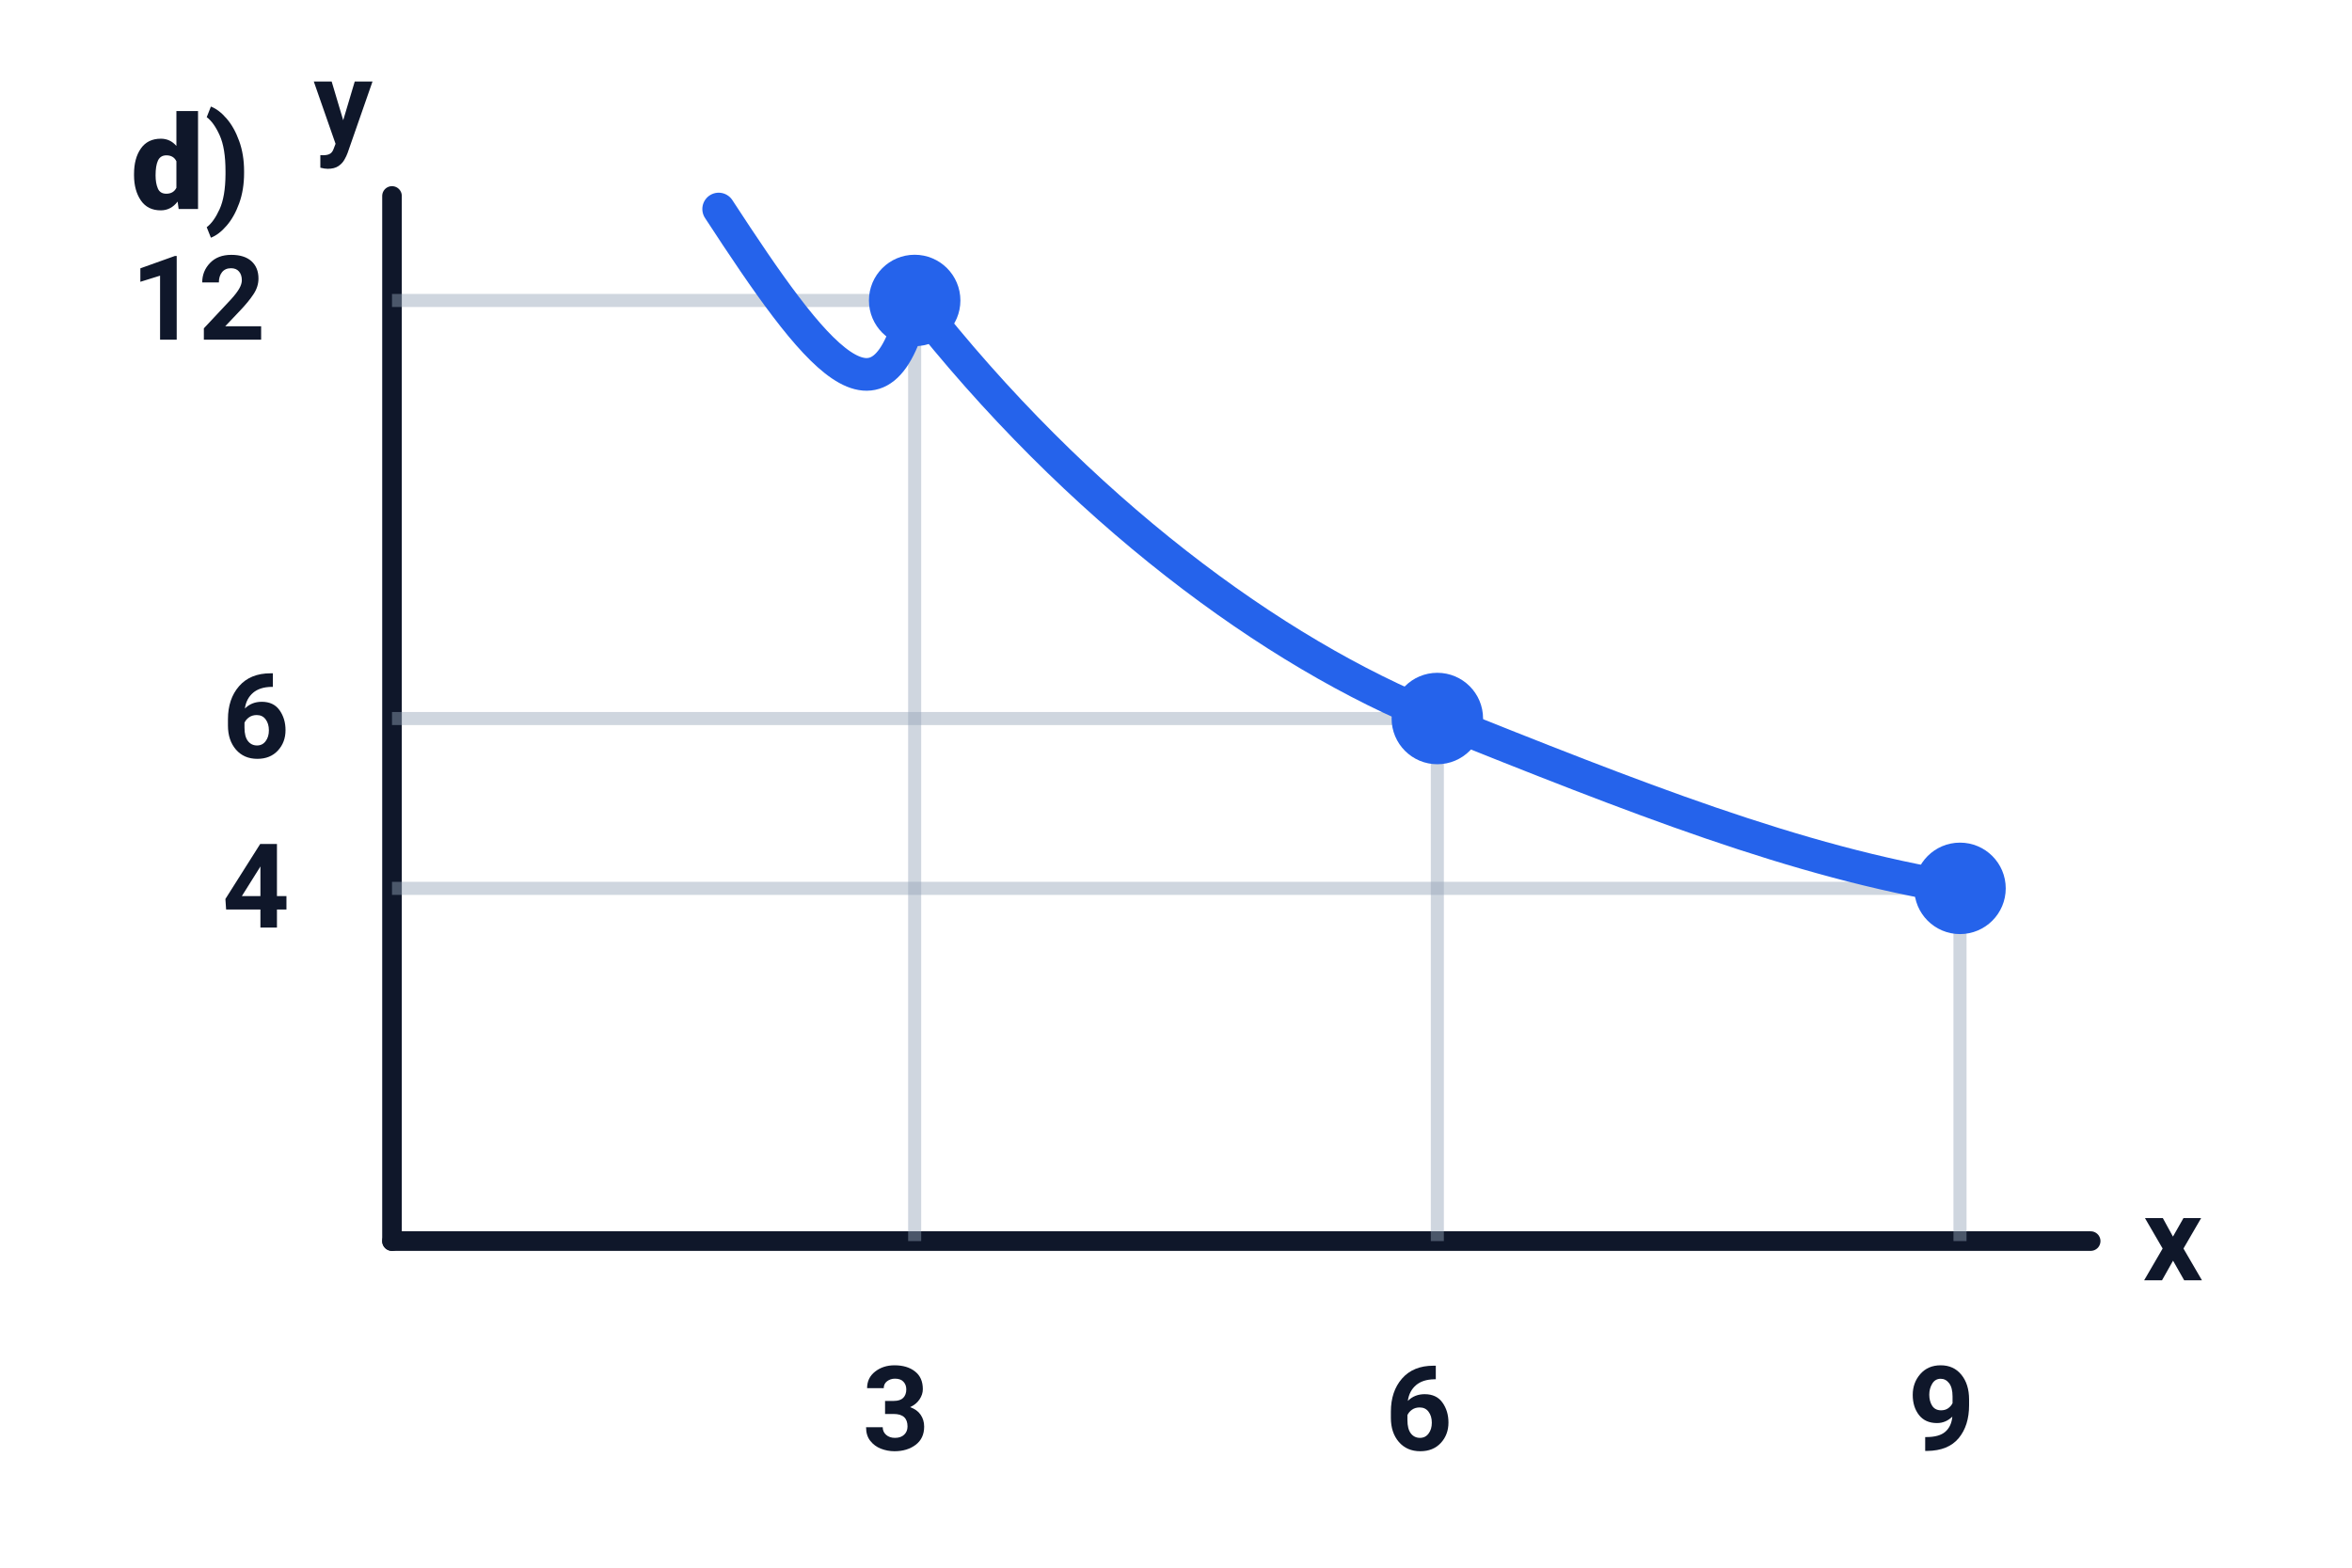
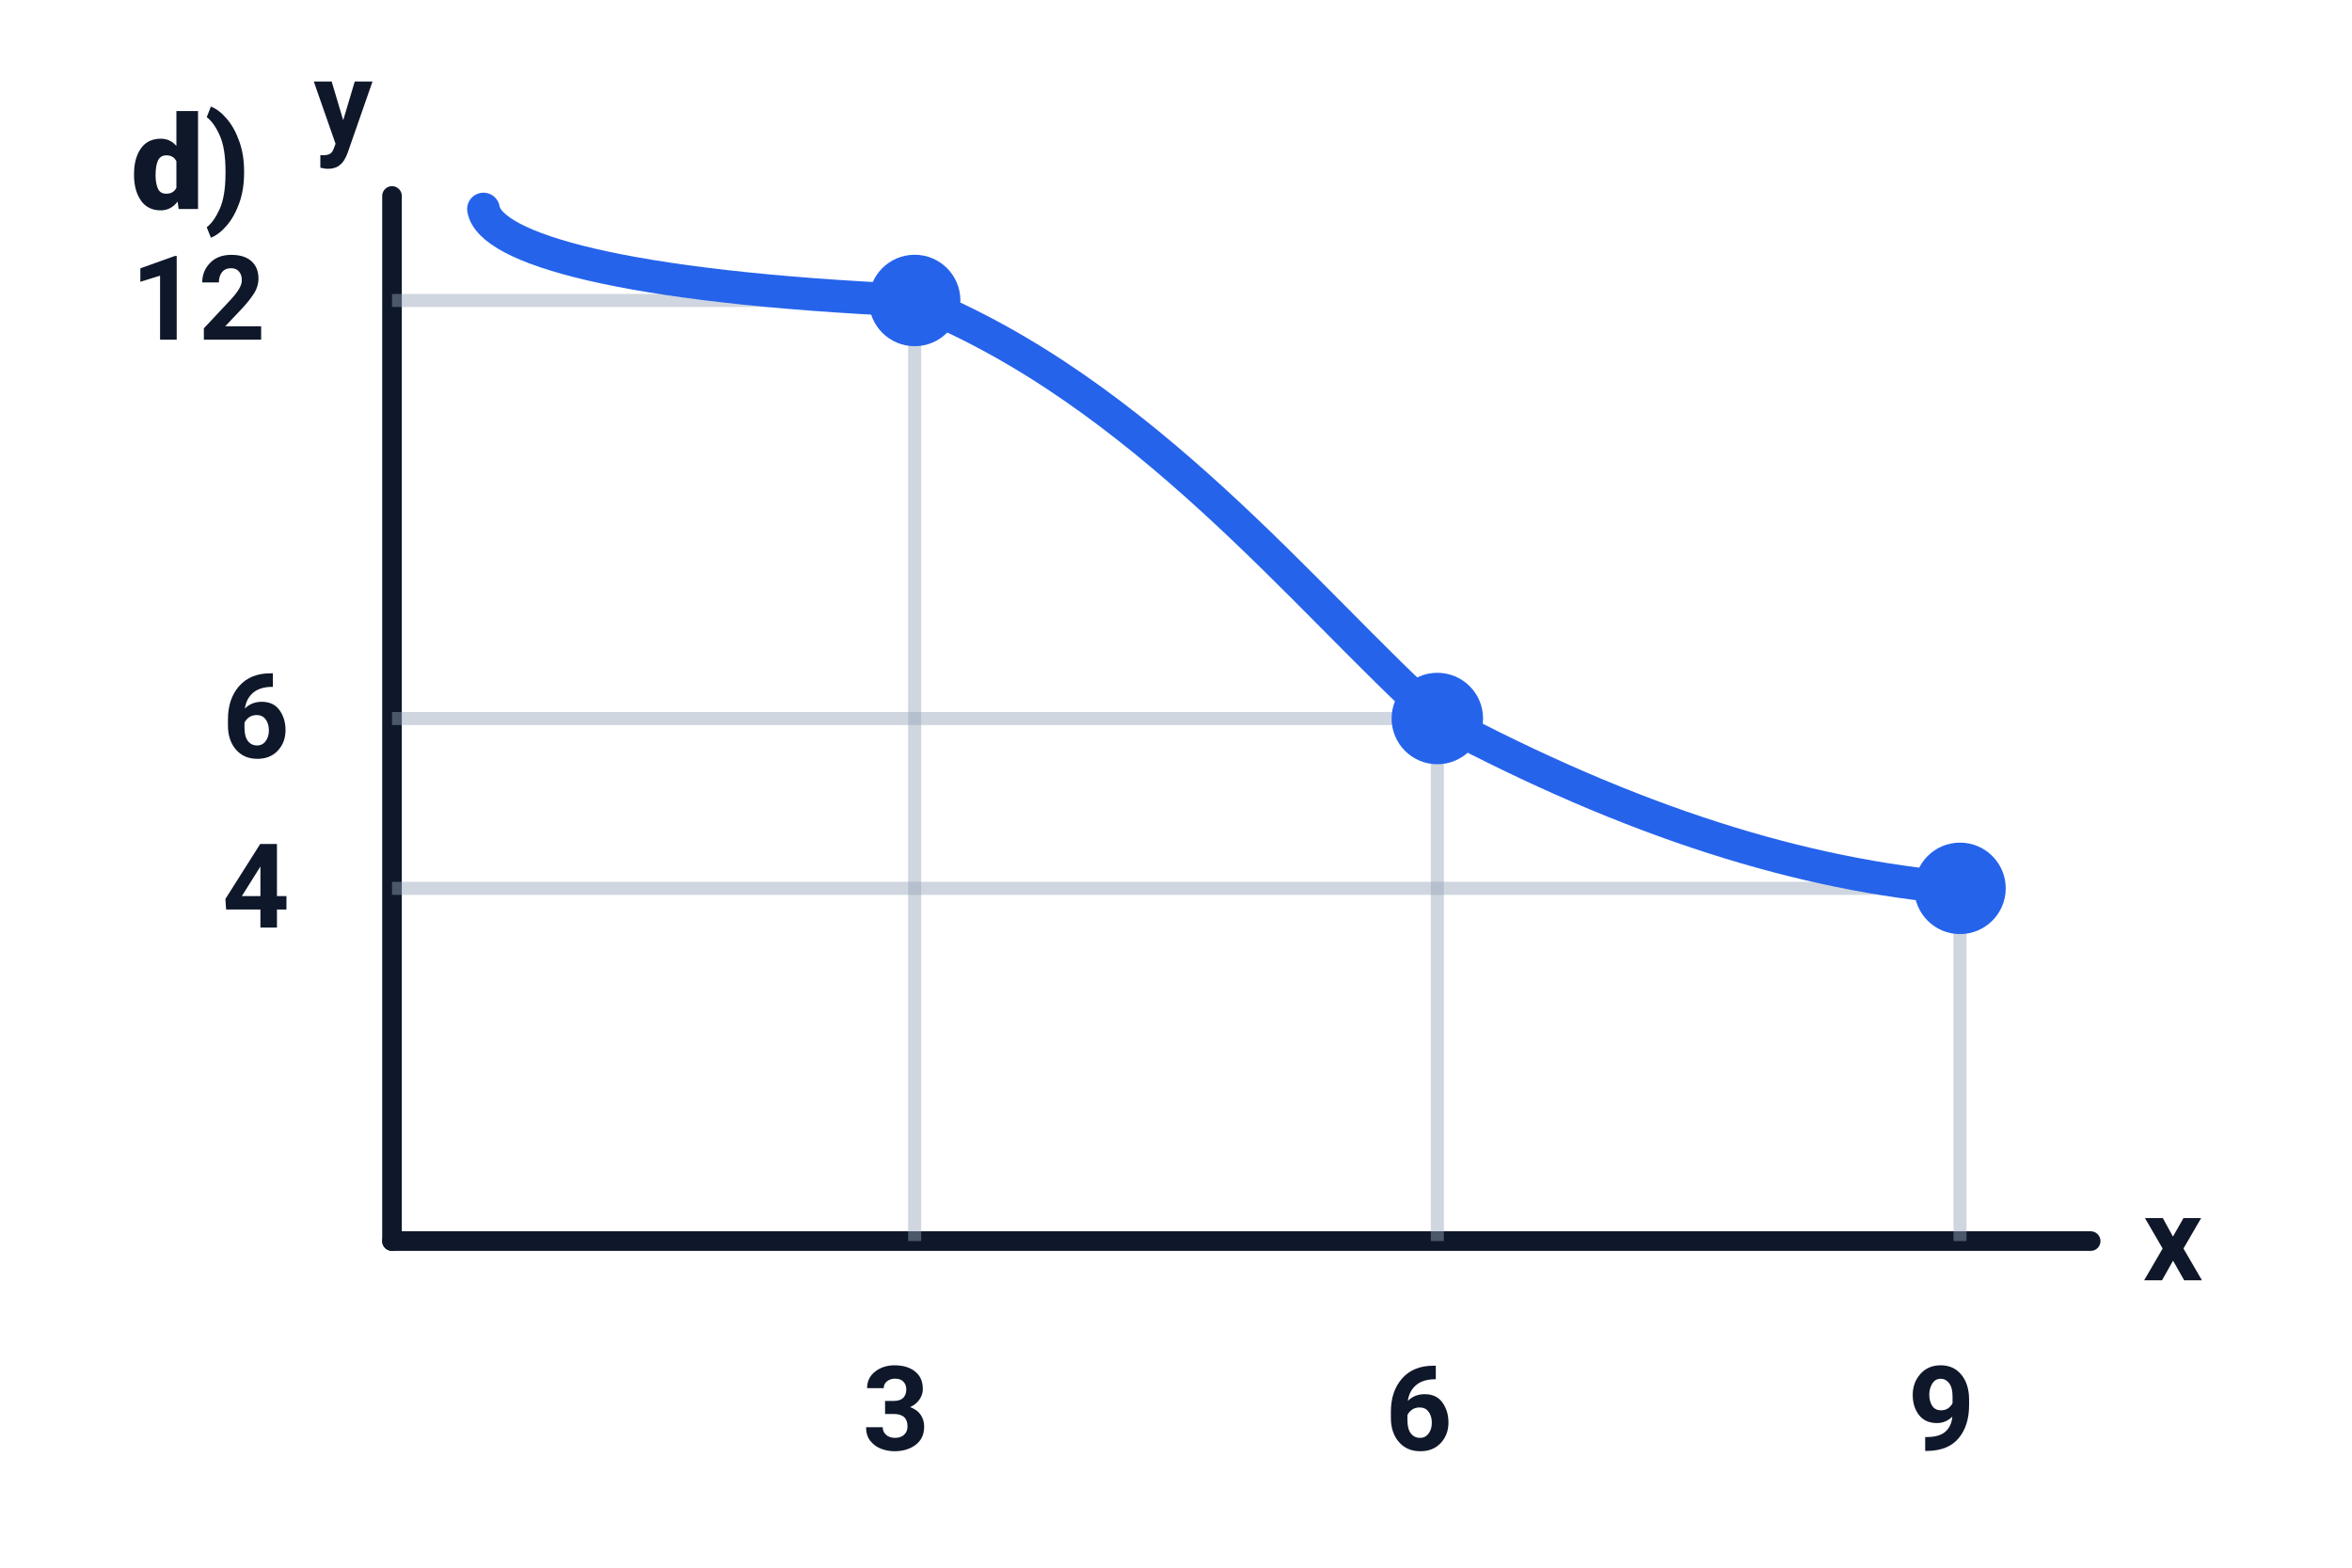
<svg xmlns="http://www.w3.org/2000/svg" width="360" height="240" viewBox="0 0 360 240" role="img" aria-label="Graf d)">
  <defs>
    <style>
      .axis{stroke:#0f172a;stroke-width:3;fill:none;stroke-linecap:round}
      .grid{stroke:#94a3b8;stroke-width:2;fill:none;opacity:.45}
      .curve{stroke:#2563eb;stroke-width:5;fill:none;stroke-linecap:round}
      .pt{fill:#2563eb}
      .txt{font: 18px system-ui, -apple-system, Segoe UI, Roboto, Arial, sans-serif; fill:#0f172a; font-weight:700}
      .lbl{font: 20px system-ui, -apple-system, Segoe UI, Roboto, Arial, sans-serif; fill:#0f172a; font-weight:800}
    </style>
  </defs>
  <path class="axis" d="M60 190 H320" />
  <path class="axis" d="M60 190 V30" />
  <path class="grid" d="M140 190 V46" />
  <path class="grid" d="M220 190 V110" />
  <path class="grid" d="M300 190 V136" />
  <path class="grid" d="M60 46 H140" />
  <path class="grid" d="M60 110 H220" />
  <path class="grid" d="M60 136 H300" />
-   <path class="curve" d="M110 32     C125 55, 135 68, 140 46     C165 78, 195 100, 220 110     C250 122, 275 132, 300 136" />
+   <path class="curve" d="M74 32     C75 38, 95 44, 140 46     C175 60, 200 92, 220 110     C250 126, 276 134, 300 136" />
  <circle class="pt" cx="140" cy="46" r="7" />
  <circle class="pt" cx="220" cy="110" r="7" />
  <circle class="pt" cx="300" cy="136" r="7" />
  <text class="lbl" x="20" y="32">d)</text>
  <text class="txt" x="328" y="196">x</text>
  <text class="txt" x="48" y="22">y</text>
  <text class="txt" x="132" y="222">3</text>
  <text class="txt" x="212" y="222">6</text>
  <text class="txt" x="292" y="222">9</text>
  <text class="txt" x="20" y="52">12</text>
  <text class="txt" x="34" y="116">6</text>
  <text class="txt" x="34" y="142">4</text>
</svg>
